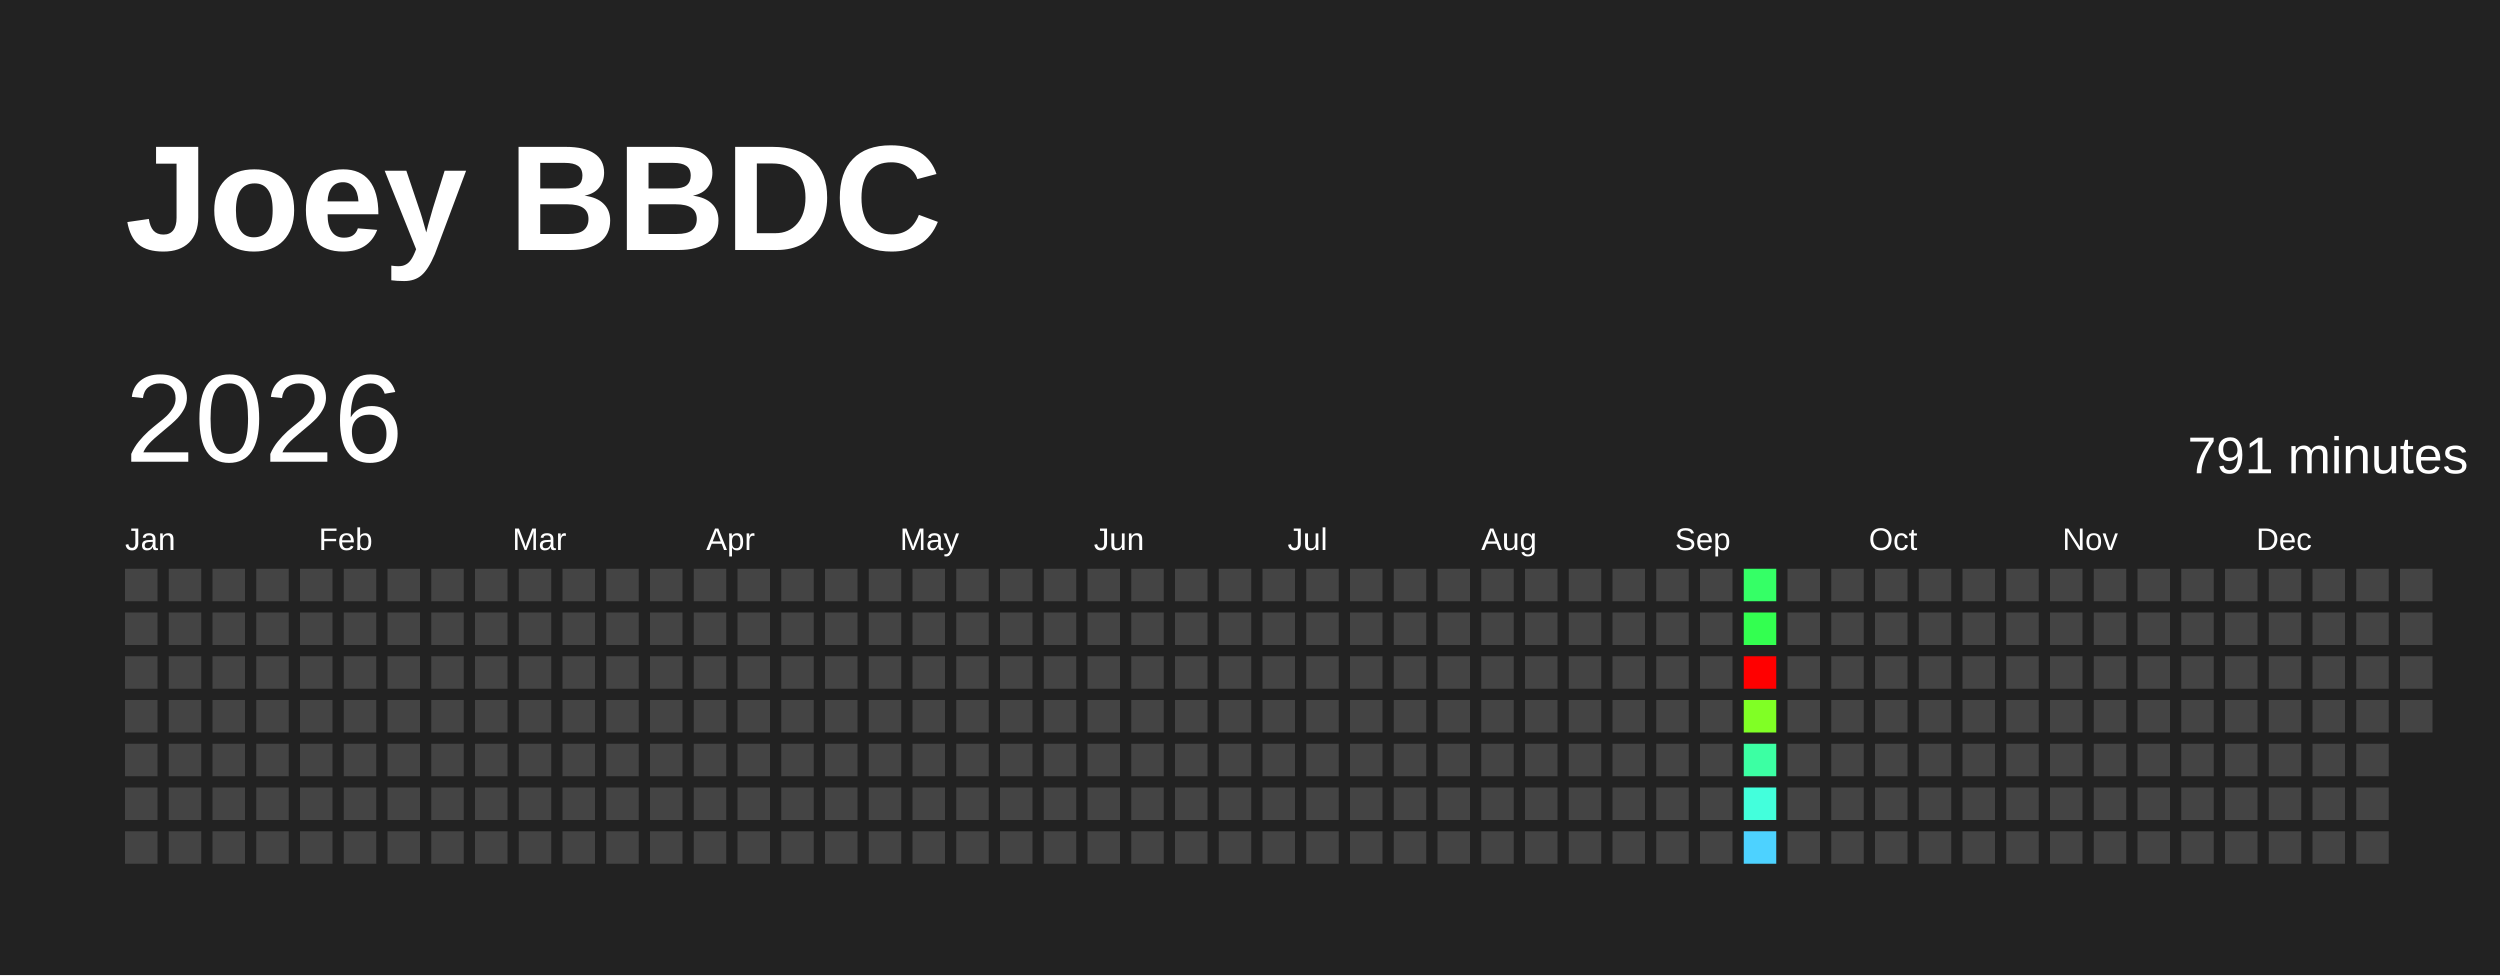
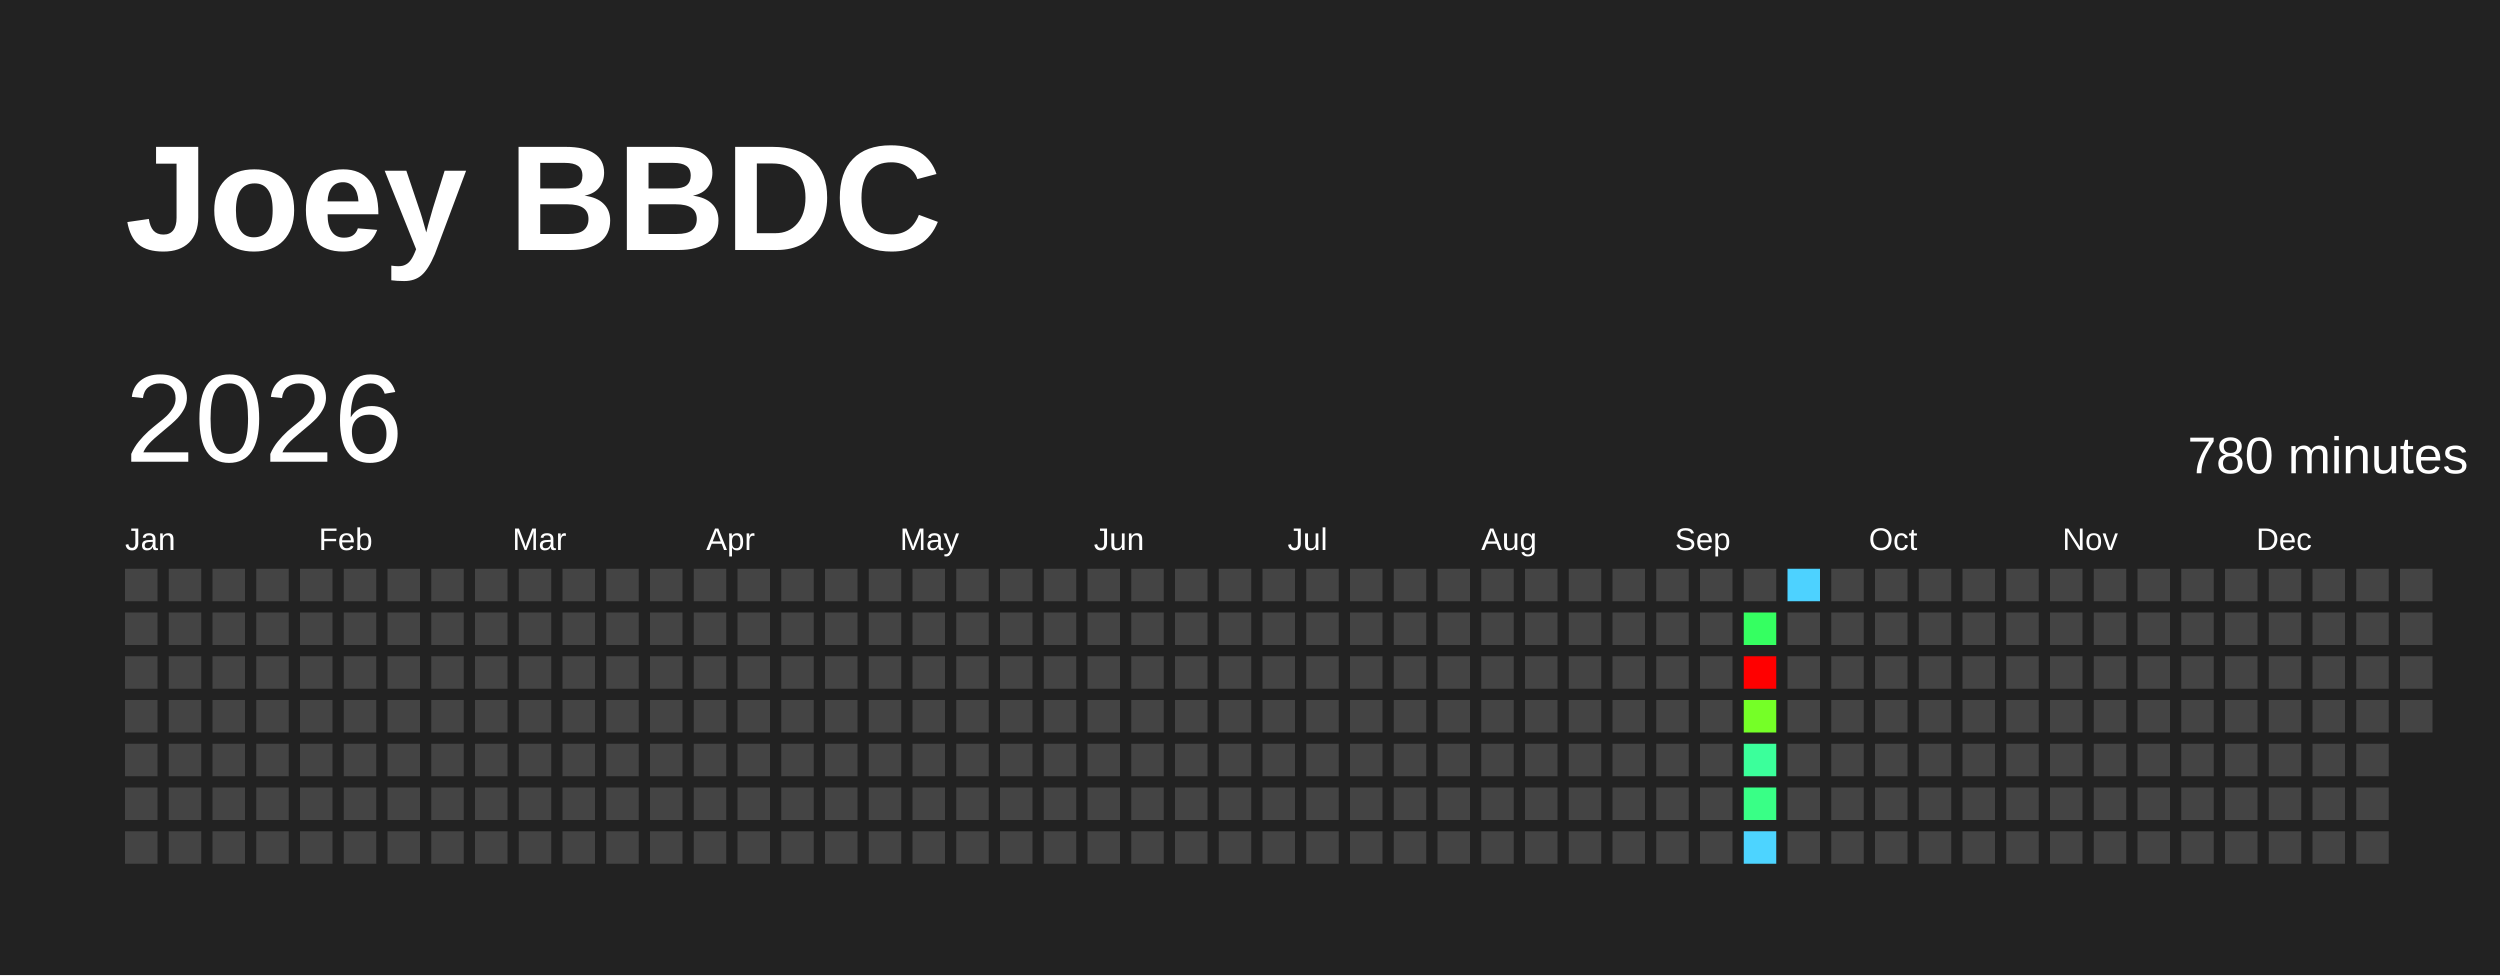
<svg xmlns="http://www.w3.org/2000/svg" baseProfile="full" height="78mm" version="1.1" viewBox="0,0,200,78" width="200mm">
  <defs />
  <rect fill="#222222" height="78" width="200" x="0" y="0" />
  <text fill="#FFFFFF" style="font-size:12px; font-family:Arial; font-weight:bold;" x="10" y="20">Joey BBDC</text>
  <text dominant-baseline="hanging" fill="#FFFFFF" style="font-size:10.0px; font-family:Arial;" x="10" y="30">2026</text>
-   <text dominant-baseline="hanging" fill="#FFFFFF" style="font-size:4.125px; font-family:Arial;" x="175" y="35">791 minutes</text>
+   <text dominant-baseline="hanging" fill="#FFFFFF" style="font-size:4.125px; font-family:Arial;" x="175" y="35">780 minutes</text>
  <text fill="#FFFFFF" style="font-size:2.5px; font-family:Arial" x="10.0" y="44">Jan</text>
  <text fill="#FFFFFF" style="font-size:2.5px; font-family:Arial" x="25.5" y="44">Feb</text>
  <text fill="#FFFFFF" style="font-size:2.5px; font-family:Arial" x="41.0" y="44">Mar</text>
  <text fill="#FFFFFF" style="font-size:2.5px; font-family:Arial" x="56.5" y="44">Apr</text>
  <text fill="#FFFFFF" style="font-size:2.5px; font-family:Arial" x="72.0" y="44">May</text>
  <text fill="#FFFFFF" style="font-size:2.5px; font-family:Arial" x="87.5" y="44">Jun</text>
  <text fill="#FFFFFF" style="font-size:2.5px; font-family:Arial" x="103.0" y="44">Jul</text>
  <text fill="#FFFFFF" style="font-size:2.5px; font-family:Arial" x="118.5" y="44">Aug</text>
  <text fill="#FFFFFF" style="font-size:2.5px; font-family:Arial" x="134.0" y="44">Sep</text>
  <text fill="#FFFFFF" style="font-size:2.5px; font-family:Arial" x="149.5" y="44">Oct</text>
  <text fill="#FFFFFF" style="font-size:2.5px; font-family:Arial" x="165.0" y="44">Nov</text>
  <text fill="#FFFFFF" style="font-size:2.5px; font-family:Arial" x="180.5" y="44">Dec</text>
  <rect fill="#444444" height="2.6" width="2.6" x="10.0" y="45.5" />
  <rect fill="#444444" height="2.6" width="2.6" x="10.0" y="49.0" />
  <rect fill="#444444" height="2.6" width="2.6" x="10.0" y="52.5" />
  <rect fill="#444444" height="2.6" width="2.6" x="10.0" y="56.0" />
  <rect fill="#444444" height="2.6" width="2.6" x="10.0" y="59.5" />
  <rect fill="#444444" height="2.6" width="2.6" x="10.0" y="63.0" />
  <rect fill="#444444" height="2.6" width="2.6" x="10.0" y="66.5" />
  <rect fill="#444444" height="2.6" width="2.6" x="13.5" y="45.5" />
  <rect fill="#444444" height="2.6" width="2.6" x="13.5" y="49.0" />
  <rect fill="#444444" height="2.6" width="2.6" x="13.5" y="52.5" />
  <rect fill="#444444" height="2.6" width="2.6" x="13.5" y="56.0" />
  <rect fill="#444444" height="2.6" width="2.6" x="13.5" y="59.5" />
  <rect fill="#444444" height="2.6" width="2.6" x="13.5" y="63.0" />
  <rect fill="#444444" height="2.6" width="2.6" x="13.5" y="66.5" />
  <rect fill="#444444" height="2.6" width="2.6" x="17.0" y="45.5" />
  <rect fill="#444444" height="2.6" width="2.6" x="17.0" y="49.0" />
  <rect fill="#444444" height="2.6" width="2.6" x="17.0" y="52.5" />
  <rect fill="#444444" height="2.6" width="2.6" x="17.0" y="56.0" />
  <rect fill="#444444" height="2.6" width="2.6" x="17.0" y="59.5" />
  <rect fill="#444444" height="2.6" width="2.6" x="17.0" y="63.0" />
  <rect fill="#444444" height="2.6" width="2.6" x="17.0" y="66.5" />
  <rect fill="#444444" height="2.6" width="2.6" x="20.5" y="45.5" />
  <rect fill="#444444" height="2.6" width="2.6" x="20.5" y="49.0" />
  <rect fill="#444444" height="2.6" width="2.6" x="20.5" y="52.5" />
  <rect fill="#444444" height="2.6" width="2.6" x="20.5" y="56.0" />
  <rect fill="#444444" height="2.6" width="2.6" x="20.5" y="59.5" />
  <rect fill="#444444" height="2.6" width="2.6" x="20.5" y="63.0" />
  <rect fill="#444444" height="2.6" width="2.6" x="20.5" y="66.5" />
  <rect fill="#444444" height="2.6" width="2.6" x="24.0" y="45.5" />
  <rect fill="#444444" height="2.6" width="2.6" x="24.0" y="49.0" />
  <rect fill="#444444" height="2.6" width="2.6" x="24.0" y="52.5" />
  <rect fill="#444444" height="2.6" width="2.6" x="24.0" y="56.0" />
  <rect fill="#444444" height="2.6" width="2.6" x="24.0" y="59.5" />
  <rect fill="#444444" height="2.6" width="2.6" x="24.0" y="63.0" />
  <rect fill="#444444" height="2.6" width="2.6" x="24.0" y="66.5" />
  <rect fill="#444444" height="2.6" width="2.6" x="27.5" y="45.5" />
  <rect fill="#444444" height="2.6" width="2.6" x="27.5" y="49.0" />
  <rect fill="#444444" height="2.6" width="2.6" x="27.5" y="52.5" />
  <rect fill="#444444" height="2.6" width="2.6" x="27.5" y="56.0" />
  <rect fill="#444444" height="2.6" width="2.6" x="27.5" y="59.5" />
  <rect fill="#444444" height="2.6" width="2.6" x="27.5" y="63.0" />
  <rect fill="#444444" height="2.6" width="2.6" x="27.5" y="66.5" />
  <rect fill="#444444" height="2.6" width="2.6" x="31.0" y="45.5" />
  <rect fill="#444444" height="2.6" width="2.6" x="31.0" y="49.0" />
  <rect fill="#444444" height="2.6" width="2.6" x="31.0" y="52.5" />
  <rect fill="#444444" height="2.6" width="2.6" x="31.0" y="56.0" />
  <rect fill="#444444" height="2.6" width="2.6" x="31.0" y="59.5" />
  <rect fill="#444444" height="2.6" width="2.6" x="31.0" y="63.0" />
  <rect fill="#444444" height="2.6" width="2.6" x="31.0" y="66.5" />
  <rect fill="#444444" height="2.6" width="2.6" x="34.5" y="45.5" />
  <rect fill="#444444" height="2.6" width="2.6" x="34.5" y="49.0" />
  <rect fill="#444444" height="2.6" width="2.6" x="34.5" y="52.5" />
  <rect fill="#444444" height="2.6" width="2.6" x="34.5" y="56.0" />
  <rect fill="#444444" height="2.6" width="2.6" x="34.5" y="59.5" />
  <rect fill="#444444" height="2.6" width="2.6" x="34.5" y="63.0" />
  <rect fill="#444444" height="2.6" width="2.6" x="34.5" y="66.5" />
  <rect fill="#444444" height="2.6" width="2.6" x="38.0" y="45.5" />
  <rect fill="#444444" height="2.6" width="2.6" x="38.0" y="49.0" />
  <rect fill="#444444" height="2.6" width="2.6" x="38.0" y="52.5" />
  <rect fill="#444444" height="2.6" width="2.6" x="38.0" y="56.0" />
  <rect fill="#444444" height="2.6" width="2.6" x="38.0" y="59.5" />
  <rect fill="#444444" height="2.6" width="2.6" x="38.0" y="63.0" />
  <rect fill="#444444" height="2.6" width="2.6" x="38.0" y="66.5" />
  <rect fill="#444444" height="2.6" width="2.6" x="41.5" y="45.5" />
  <rect fill="#444444" height="2.6" width="2.6" x="41.5" y="49.0" />
  <rect fill="#444444" height="2.6" width="2.6" x="41.5" y="52.5" />
  <rect fill="#444444" height="2.6" width="2.6" x="41.5" y="56.0" />
  <rect fill="#444444" height="2.6" width="2.6" x="41.5" y="59.5" />
  <rect fill="#444444" height="2.6" width="2.6" x="41.5" y="63.0" />
  <rect fill="#444444" height="2.6" width="2.6" x="41.5" y="66.5" />
  <rect fill="#444444" height="2.6" width="2.6" x="45.0" y="45.5" />
  <rect fill="#444444" height="2.6" width="2.6" x="45.0" y="49.0" />
  <rect fill="#444444" height="2.6" width="2.6" x="45.0" y="52.5" />
  <rect fill="#444444" height="2.6" width="2.6" x="45.0" y="56.0" />
  <rect fill="#444444" height="2.6" width="2.6" x="45.0" y="59.5" />
  <rect fill="#444444" height="2.6" width="2.6" x="45.0" y="63.0" />
  <rect fill="#444444" height="2.6" width="2.6" x="45.0" y="66.5" />
  <rect fill="#444444" height="2.6" width="2.6" x="48.5" y="45.5" />
  <rect fill="#444444" height="2.6" width="2.6" x="48.5" y="49.0" />
  <rect fill="#444444" height="2.6" width="2.6" x="48.5" y="52.5" />
  <rect fill="#444444" height="2.6" width="2.6" x="48.5" y="56.0" />
  <rect fill="#444444" height="2.6" width="2.6" x="48.5" y="59.5" />
  <rect fill="#444444" height="2.6" width="2.6" x="48.5" y="63.0" />
  <rect fill="#444444" height="2.6" width="2.6" x="48.5" y="66.5" />
  <rect fill="#444444" height="2.6" width="2.6" x="52.0" y="45.5" />
  <rect fill="#444444" height="2.6" width="2.6" x="52.0" y="49.0" />
  <rect fill="#444444" height="2.6" width="2.6" x="52.0" y="52.5" />
  <rect fill="#444444" height="2.6" width="2.6" x="52.0" y="56.0" />
  <rect fill="#444444" height="2.6" width="2.6" x="52.0" y="59.5" />
  <rect fill="#444444" height="2.6" width="2.6" x="52.0" y="63.0" />
  <rect fill="#444444" height="2.6" width="2.6" x="52.0" y="66.5" />
  <rect fill="#444444" height="2.6" width="2.6" x="55.5" y="45.5" />
  <rect fill="#444444" height="2.6" width="2.6" x="55.5" y="49.0" />
  <rect fill="#444444" height="2.6" width="2.6" x="55.5" y="52.5" />
  <rect fill="#444444" height="2.6" width="2.6" x="55.5" y="56.0" />
  <rect fill="#444444" height="2.6" width="2.6" x="55.5" y="59.5" />
  <rect fill="#444444" height="2.6" width="2.6" x="55.5" y="63.0" />
  <rect fill="#444444" height="2.6" width="2.6" x="55.5" y="66.5" />
  <rect fill="#444444" height="2.6" width="2.6" x="59.0" y="45.5" />
  <rect fill="#444444" height="2.6" width="2.6" x="59.0" y="49.0" />
  <rect fill="#444444" height="2.6" width="2.6" x="59.0" y="52.5" />
  <rect fill="#444444" height="2.6" width="2.6" x="59.0" y="56.0" />
  <rect fill="#444444" height="2.6" width="2.6" x="59.0" y="59.5" />
  <rect fill="#444444" height="2.6" width="2.6" x="59.0" y="63.0" />
  <rect fill="#444444" height="2.6" width="2.6" x="59.0" y="66.5" />
  <rect fill="#444444" height="2.6" width="2.6" x="62.5" y="45.5" />
  <rect fill="#444444" height="2.6" width="2.6" x="62.5" y="49.0" />
  <rect fill="#444444" height="2.6" width="2.6" x="62.5" y="52.5" />
  <rect fill="#444444" height="2.6" width="2.6" x="62.5" y="56.0" />
  <rect fill="#444444" height="2.6" width="2.6" x="62.5" y="59.5" />
  <rect fill="#444444" height="2.6" width="2.6" x="62.5" y="63.0" />
  <rect fill="#444444" height="2.6" width="2.6" x="62.5" y="66.5" />
  <rect fill="#444444" height="2.6" width="2.6" x="66.0" y="45.5" />
  <rect fill="#444444" height="2.6" width="2.6" x="66.0" y="49.0" />
  <rect fill="#444444" height="2.6" width="2.6" x="66.0" y="52.5" />
  <rect fill="#444444" height="2.6" width="2.6" x="66.0" y="56.0" />
  <rect fill="#444444" height="2.6" width="2.6" x="66.0" y="59.5" />
  <rect fill="#444444" height="2.6" width="2.6" x="66.0" y="63.0" />
  <rect fill="#444444" height="2.6" width="2.6" x="66.0" y="66.5" />
  <rect fill="#444444" height="2.6" width="2.6" x="69.5" y="45.5" />
  <rect fill="#444444" height="2.6" width="2.6" x="69.5" y="49.0" />
  <rect fill="#444444" height="2.6" width="2.6" x="69.5" y="52.5" />
  <rect fill="#444444" height="2.6" width="2.6" x="69.5" y="56.0" />
  <rect fill="#444444" height="2.6" width="2.6" x="69.5" y="59.5" />
  <rect fill="#444444" height="2.6" width="2.6" x="69.5" y="63.0" />
  <rect fill="#444444" height="2.6" width="2.6" x="69.5" y="66.5" />
  <rect fill="#444444" height="2.6" width="2.6" x="73.0" y="45.5" />
  <rect fill="#444444" height="2.6" width="2.6" x="73.0" y="49.0" />
  <rect fill="#444444" height="2.6" width="2.6" x="73.0" y="52.5" />
  <rect fill="#444444" height="2.6" width="2.6" x="73.0" y="56.0" />
  <rect fill="#444444" height="2.6" width="2.6" x="73.0" y="59.5" />
  <rect fill="#444444" height="2.6" width="2.6" x="73.0" y="63.0" />
  <rect fill="#444444" height="2.6" width="2.6" x="73.0" y="66.5" />
  <rect fill="#444444" height="2.6" width="2.6" x="76.5" y="45.5" />
  <rect fill="#444444" height="2.6" width="2.6" x="76.5" y="49.0" />
  <rect fill="#444444" height="2.6" width="2.6" x="76.5" y="52.5" />
  <rect fill="#444444" height="2.6" width="2.6" x="76.5" y="56.0" />
  <rect fill="#444444" height="2.6" width="2.6" x="76.5" y="59.5" />
  <rect fill="#444444" height="2.6" width="2.6" x="76.5" y="63.0" />
  <rect fill="#444444" height="2.6" width="2.6" x="76.5" y="66.5" />
  <rect fill="#444444" height="2.6" width="2.6" x="80.0" y="45.5" />
  <rect fill="#444444" height="2.6" width="2.6" x="80.0" y="49.0" />
  <rect fill="#444444" height="2.6" width="2.6" x="80.0" y="52.5" />
  <rect fill="#444444" height="2.6" width="2.6" x="80.0" y="56.0" />
  <rect fill="#444444" height="2.6" width="2.6" x="80.0" y="59.5" />
  <rect fill="#444444" height="2.6" width="2.6" x="80.0" y="63.0" />
  <rect fill="#444444" height="2.6" width="2.6" x="80.0" y="66.5" />
  <rect fill="#444444" height="2.6" width="2.6" x="83.5" y="45.5" />
  <rect fill="#444444" height="2.6" width="2.6" x="83.5" y="49.0" />
  <rect fill="#444444" height="2.6" width="2.6" x="83.5" y="52.5" />
  <rect fill="#444444" height="2.6" width="2.6" x="83.5" y="56.0" />
  <rect fill="#444444" height="2.6" width="2.6" x="83.5" y="59.5" />
  <rect fill="#444444" height="2.6" width="2.6" x="83.5" y="63.0" />
  <rect fill="#444444" height="2.6" width="2.6" x="83.5" y="66.5" />
  <rect fill="#444444" height="2.6" width="2.6" x="87.0" y="45.5" />
  <rect fill="#444444" height="2.6" width="2.6" x="87.0" y="49.0" />
  <rect fill="#444444" height="2.6" width="2.6" x="87.0" y="52.5" />
  <rect fill="#444444" height="2.6" width="2.6" x="87.0" y="56.0" />
  <rect fill="#444444" height="2.6" width="2.6" x="87.0" y="59.5" />
  <rect fill="#444444" height="2.6" width="2.6" x="87.0" y="63.0" />
  <rect fill="#444444" height="2.6" width="2.6" x="87.0" y="66.5" />
  <rect fill="#444444" height="2.6" width="2.6" x="90.5" y="45.5" />
  <rect fill="#444444" height="2.6" width="2.6" x="90.5" y="49.0" />
  <rect fill="#444444" height="2.6" width="2.6" x="90.5" y="52.5" />
  <rect fill="#444444" height="2.6" width="2.6" x="90.5" y="56.0" />
  <rect fill="#444444" height="2.6" width="2.6" x="90.5" y="59.5" />
  <rect fill="#444444" height="2.6" width="2.6" x="90.5" y="63.0" />
  <rect fill="#444444" height="2.6" width="2.6" x="90.5" y="66.5" />
  <rect fill="#444444" height="2.6" width="2.6" x="94.0" y="45.5" />
  <rect fill="#444444" height="2.6" width="2.6" x="94.0" y="49.0" />
  <rect fill="#444444" height="2.6" width="2.6" x="94.0" y="52.5" />
  <rect fill="#444444" height="2.6" width="2.6" x="94.0" y="56.0" />
  <rect fill="#444444" height="2.6" width="2.6" x="94.0" y="59.5" />
  <rect fill="#444444" height="2.6" width="2.6" x="94.0" y="63.0" />
  <rect fill="#444444" height="2.6" width="2.6" x="94.0" y="66.5" />
  <rect fill="#444444" height="2.6" width="2.6" x="97.5" y="45.5" />
  <rect fill="#444444" height="2.6" width="2.6" x="97.5" y="49.0" />
  <rect fill="#444444" height="2.6" width="2.6" x="97.5" y="52.5" />
  <rect fill="#444444" height="2.6" width="2.6" x="97.5" y="56.0" />
  <rect fill="#444444" height="2.6" width="2.6" x="97.5" y="59.5" />
  <rect fill="#444444" height="2.6" width="2.6" x="97.5" y="63.0" />
  <rect fill="#444444" height="2.6" width="2.6" x="97.5" y="66.5" />
  <rect fill="#444444" height="2.6" width="2.6" x="101.0" y="45.5" />
  <rect fill="#444444" height="2.6" width="2.6" x="101.0" y="49.0" />
  <rect fill="#444444" height="2.6" width="2.6" x="101.0" y="52.5" />
  <rect fill="#444444" height="2.6" width="2.6" x="101.0" y="56.0" />
  <rect fill="#444444" height="2.6" width="2.6" x="101.0" y="59.5" />
  <rect fill="#444444" height="2.6" width="2.6" x="101.0" y="63.0" />
  <rect fill="#444444" height="2.6" width="2.6" x="101.0" y="66.5" />
  <rect fill="#444444" height="2.6" width="2.6" x="104.5" y="45.5" />
  <rect fill="#444444" height="2.6" width="2.6" x="104.5" y="49.0" />
  <rect fill="#444444" height="2.6" width="2.6" x="104.5" y="52.5" />
  <rect fill="#444444" height="2.6" width="2.6" x="104.5" y="56.0" />
  <rect fill="#444444" height="2.6" width="2.6" x="104.5" y="59.5" />
  <rect fill="#444444" height="2.6" width="2.6" x="104.5" y="63.0" />
  <rect fill="#444444" height="2.6" width="2.6" x="104.5" y="66.5" />
  <rect fill="#444444" height="2.6" width="2.6" x="108.0" y="45.5" />
  <rect fill="#444444" height="2.6" width="2.6" x="108.0" y="49.0" />
  <rect fill="#444444" height="2.6" width="2.6" x="108.0" y="52.5" />
  <rect fill="#444444" height="2.6" width="2.6" x="108.0" y="56.0" />
  <rect fill="#444444" height="2.6" width="2.6" x="108.0" y="59.5" />
  <rect fill="#444444" height="2.6" width="2.6" x="108.0" y="63.0" />
  <rect fill="#444444" height="2.6" width="2.6" x="108.0" y="66.5" />
  <rect fill="#444444" height="2.6" width="2.6" x="111.5" y="45.5" />
  <rect fill="#444444" height="2.6" width="2.6" x="111.5" y="49.0" />
  <rect fill="#444444" height="2.6" width="2.6" x="111.5" y="52.5" />
  <rect fill="#444444" height="2.6" width="2.6" x="111.5" y="56.0" />
  <rect fill="#444444" height="2.6" width="2.6" x="111.5" y="59.5" />
  <rect fill="#444444" height="2.6" width="2.6" x="111.5" y="63.0" />
  <rect fill="#444444" height="2.6" width="2.6" x="111.5" y="66.5" />
  <rect fill="#444444" height="2.6" width="2.6" x="115.0" y="45.5" />
  <rect fill="#444444" height="2.6" width="2.6" x="115.0" y="49.0" />
  <rect fill="#444444" height="2.6" width="2.6" x="115.0" y="52.5" />
  <rect fill="#444444" height="2.6" width="2.6" x="115.0" y="56.0" />
  <rect fill="#444444" height="2.6" width="2.6" x="115.0" y="59.5" />
  <rect fill="#444444" height="2.6" width="2.6" x="115.0" y="63.0" />
  <rect fill="#444444" height="2.6" width="2.6" x="115.0" y="66.5" />
  <rect fill="#444444" height="2.6" width="2.6" x="118.5" y="45.5" />
  <rect fill="#444444" height="2.6" width="2.6" x="118.5" y="49.0" />
  <rect fill="#444444" height="2.6" width="2.6" x="118.5" y="52.5" />
  <rect fill="#444444" height="2.6" width="2.6" x="118.5" y="56.0" />
  <rect fill="#444444" height="2.6" width="2.6" x="118.5" y="59.5" />
  <rect fill="#444444" height="2.6" width="2.6" x="118.5" y="63.0" />
  <rect fill="#444444" height="2.6" width="2.6" x="118.5" y="66.5" />
  <rect fill="#444444" height="2.6" width="2.6" x="122.0" y="45.5" />
  <rect fill="#444444" height="2.6" width="2.6" x="122.0" y="49.0" />
  <rect fill="#444444" height="2.6" width="2.6" x="122.0" y="52.5" />
  <rect fill="#444444" height="2.6" width="2.6" x="122.0" y="56.0" />
  <rect fill="#444444" height="2.6" width="2.6" x="122.0" y="59.5" />
  <rect fill="#444444" height="2.6" width="2.6" x="122.0" y="63.0" />
  <rect fill="#444444" height="2.6" width="2.6" x="122.0" y="66.5" />
  <rect fill="#444444" height="2.6" width="2.6" x="125.5" y="45.5" />
  <rect fill="#444444" height="2.6" width="2.6" x="125.5" y="49.0" />
  <rect fill="#444444" height="2.6" width="2.6" x="125.5" y="52.5" />
  <rect fill="#444444" height="2.6" width="2.6" x="125.5" y="56.0" />
  <rect fill="#444444" height="2.6" width="2.6" x="125.5" y="59.5" />
  <rect fill="#444444" height="2.6" width="2.6" x="125.5" y="63.0" />
  <rect fill="#444444" height="2.6" width="2.6" x="125.5" y="66.5" />
  <rect fill="#444444" height="2.6" width="2.6" x="129.0" y="45.5" />
  <rect fill="#444444" height="2.6" width="2.6" x="129.0" y="49.0" />
  <rect fill="#444444" height="2.6" width="2.6" x="129.0" y="52.5" />
  <rect fill="#444444" height="2.6" width="2.6" x="129.0" y="56.0" />
  <rect fill="#444444" height="2.6" width="2.6" x="129.0" y="59.5" />
  <rect fill="#444444" height="2.6" width="2.6" x="129.0" y="63.0" />
  <rect fill="#444444" height="2.6" width="2.6" x="129.0" y="66.5" />
  <rect fill="#444444" height="2.6" width="2.6" x="132.5" y="45.5" />
  <rect fill="#444444" height="2.6" width="2.6" x="132.5" y="49.0" />
  <rect fill="#444444" height="2.6" width="2.6" x="132.5" y="52.5" />
  <rect fill="#444444" height="2.6" width="2.6" x="132.5" y="56.0" />
  <rect fill="#444444" height="2.6" width="2.6" x="132.5" y="59.5" />
  <rect fill="#444444" height="2.6" width="2.6" x="132.5" y="63.0" />
  <rect fill="#444444" height="2.6" width="2.6" x="132.5" y="66.5" />
  <rect fill="#444444" height="2.6" width="2.6" x="136.0" y="45.5" />
  <rect fill="#444444" height="2.6" width="2.6" x="136.0" y="49.0" />
  <rect fill="#444444" height="2.6" width="2.6" x="136.0" y="52.5" />
  <rect fill="#444444" height="2.6" width="2.6" x="136.0" y="56.0" />
  <rect fill="#444444" height="2.6" width="2.6" x="136.0" y="59.5" />
  <rect fill="#444444" height="2.6" width="2.6" x="136.0" y="63.0" />
  <rect fill="#444444" height="2.6" width="2.6" x="136.0" y="66.5" />
-   <rect fill="#35ff66" height="2.6" width="2.6" x="139.5" y="45.5" />
-   <rect fill="#33ff50" height="2.6" width="2.6" x="139.5" y="49.0" />
+   <rect fill="#444444" height="2.6" width="2.6" x="139.5" y="45.5" />
+   <rect fill="#35ff61" height="2.6" width="2.6" x="139.5" y="49.0" />
  <rect fill="red" height="2.6" width="2.6" x="139.5" y="52.5" />
-   <rect fill="#80ff25" height="2.6" width="2.6" x="139.5" y="56.0" />
-   <rect fill="#3cffa3" height="2.6" width="2.6" x="139.5" y="59.5" />
-   <rect fill="#43ffdc" height="2.6" width="2.6" x="139.5" y="63.0" />
-   <rect fill="#4dd2ff" height="2.6" width="2.6" x="139.5" y="66.5" />
-   <rect fill="#444444" height="2.6" width="2.6" x="143.0" y="45.5" />
+   <rect fill="#75ff27" height="2.6" width="2.6" x="139.5" y="56.0" />
+   <rect fill="#3bff9b" height="2.6" width="2.6" x="139.5" y="59.5" />
+   <rect fill="#39ff86" height="2.6" width="2.6" x="139.5" y="63.0" />
+   <rect fill="#4dd4ff" height="2.6" width="2.6" x="139.5" y="66.5" />
+   <rect fill="#4dd2ff" height="2.6" width="2.6" x="143.0" y="45.5" />
  <rect fill="#444444" height="2.6" width="2.6" x="143.0" y="49.0" />
  <rect fill="#444444" height="2.6" width="2.6" x="143.0" y="52.5" />
  <rect fill="#444444" height="2.6" width="2.6" x="143.0" y="56.0" />
  <rect fill="#444444" height="2.6" width="2.6" x="143.0" y="59.5" />
  <rect fill="#444444" height="2.6" width="2.6" x="143.0" y="63.0" />
  <rect fill="#444444" height="2.6" width="2.6" x="143.0" y="66.5" />
  <rect fill="#444444" height="2.6" width="2.6" x="146.5" y="45.5" />
  <rect fill="#444444" height="2.6" width="2.6" x="146.5" y="49.0" />
  <rect fill="#444444" height="2.6" width="2.6" x="146.5" y="52.5" />
  <rect fill="#444444" height="2.6" width="2.6" x="146.5" y="56.0" />
  <rect fill="#444444" height="2.6" width="2.6" x="146.5" y="59.5" />
  <rect fill="#444444" height="2.6" width="2.6" x="146.5" y="63.0" />
  <rect fill="#444444" height="2.6" width="2.6" x="146.5" y="66.5" />
  <rect fill="#444444" height="2.6" width="2.6" x="150.0" y="45.5" />
  <rect fill="#444444" height="2.6" width="2.6" x="150.0" y="49.0" />
  <rect fill="#444444" height="2.6" width="2.6" x="150.0" y="52.5" />
  <rect fill="#444444" height="2.6" width="2.6" x="150.0" y="56.0" />
  <rect fill="#444444" height="2.6" width="2.6" x="150.0" y="59.5" />
  <rect fill="#444444" height="2.6" width="2.6" x="150.0" y="63.0" />
  <rect fill="#444444" height="2.6" width="2.6" x="150.0" y="66.5" />
  <rect fill="#444444" height="2.6" width="2.6" x="153.5" y="45.5" />
  <rect fill="#444444" height="2.6" width="2.6" x="153.5" y="49.0" />
  <rect fill="#444444" height="2.6" width="2.6" x="153.5" y="52.5" />
  <rect fill="#444444" height="2.6" width="2.6" x="153.5" y="56.0" />
  <rect fill="#444444" height="2.6" width="2.6" x="153.5" y="59.5" />
  <rect fill="#444444" height="2.6" width="2.6" x="153.5" y="63.0" />
  <rect fill="#444444" height="2.6" width="2.6" x="153.5" y="66.5" />
  <rect fill="#444444" height="2.6" width="2.6" x="157.0" y="45.5" />
  <rect fill="#444444" height="2.6" width="2.6" x="157.0" y="49.0" />
  <rect fill="#444444" height="2.6" width="2.6" x="157.0" y="52.5" />
  <rect fill="#444444" height="2.6" width="2.6" x="157.0" y="56.0" />
  <rect fill="#444444" height="2.6" width="2.6" x="157.0" y="59.5" />
  <rect fill="#444444" height="2.6" width="2.6" x="157.0" y="63.0" />
  <rect fill="#444444" height="2.6" width="2.6" x="157.0" y="66.5" />
  <rect fill="#444444" height="2.6" width="2.6" x="160.5" y="45.5" />
  <rect fill="#444444" height="2.6" width="2.6" x="160.5" y="49.0" />
  <rect fill="#444444" height="2.6" width="2.6" x="160.5" y="52.5" />
  <rect fill="#444444" height="2.6" width="2.6" x="160.5" y="56.0" />
  <rect fill="#444444" height="2.6" width="2.6" x="160.5" y="59.5" />
  <rect fill="#444444" height="2.6" width="2.6" x="160.5" y="63.0" />
  <rect fill="#444444" height="2.6" width="2.6" x="160.5" y="66.5" />
  <rect fill="#444444" height="2.6" width="2.6" x="164.0" y="45.5" />
  <rect fill="#444444" height="2.6" width="2.6" x="164.0" y="49.0" />
  <rect fill="#444444" height="2.6" width="2.6" x="164.0" y="52.5" />
  <rect fill="#444444" height="2.6" width="2.6" x="164.0" y="56.0" />
  <rect fill="#444444" height="2.6" width="2.6" x="164.0" y="59.5" />
  <rect fill="#444444" height="2.6" width="2.6" x="164.0" y="63.0" />
  <rect fill="#444444" height="2.6" width="2.6" x="164.0" y="66.5" />
  <rect fill="#444444" height="2.6" width="2.6" x="167.5" y="45.5" />
  <rect fill="#444444" height="2.6" width="2.6" x="167.5" y="49.0" />
  <rect fill="#444444" height="2.6" width="2.6" x="167.5" y="52.5" />
  <rect fill="#444444" height="2.6" width="2.6" x="167.5" y="56.0" />
  <rect fill="#444444" height="2.6" width="2.6" x="167.5" y="59.5" />
  <rect fill="#444444" height="2.6" width="2.6" x="167.5" y="63.0" />
  <rect fill="#444444" height="2.6" width="2.6" x="167.5" y="66.5" />
  <rect fill="#444444" height="2.6" width="2.6" x="171.0" y="45.5" />
  <rect fill="#444444" height="2.6" width="2.6" x="171.0" y="49.0" />
  <rect fill="#444444" height="2.6" width="2.6" x="171.0" y="52.5" />
  <rect fill="#444444" height="2.6" width="2.6" x="171.0" y="56.0" />
  <rect fill="#444444" height="2.6" width="2.6" x="171.0" y="59.5" />
  <rect fill="#444444" height="2.6" width="2.6" x="171.0" y="63.0" />
  <rect fill="#444444" height="2.6" width="2.6" x="171.0" y="66.5" />
  <rect fill="#444444" height="2.6" width="2.6" x="174.5" y="45.5" />
  <rect fill="#444444" height="2.6" width="2.6" x="174.5" y="49.0" />
  <rect fill="#444444" height="2.6" width="2.6" x="174.5" y="52.5" />
  <rect fill="#444444" height="2.6" width="2.6" x="174.5" y="56.0" />
  <rect fill="#444444" height="2.6" width="2.6" x="174.5" y="59.5" />
  <rect fill="#444444" height="2.6" width="2.6" x="174.5" y="63.0" />
  <rect fill="#444444" height="2.6" width="2.6" x="174.5" y="66.5" />
  <rect fill="#444444" height="2.6" width="2.6" x="178.0" y="45.5" />
  <rect fill="#444444" height="2.6" width="2.6" x="178.0" y="49.0" />
  <rect fill="#444444" height="2.6" width="2.6" x="178.0" y="52.5" />
  <rect fill="#444444" height="2.6" width="2.6" x="178.0" y="56.0" />
  <rect fill="#444444" height="2.6" width="2.6" x="178.0" y="59.5" />
  <rect fill="#444444" height="2.6" width="2.6" x="178.0" y="63.0" />
  <rect fill="#444444" height="2.6" width="2.6" x="178.0" y="66.5" />
  <rect fill="#444444" height="2.6" width="2.6" x="181.5" y="45.5" />
  <rect fill="#444444" height="2.6" width="2.6" x="181.5" y="49.0" />
  <rect fill="#444444" height="2.6" width="2.6" x="181.5" y="52.5" />
  <rect fill="#444444" height="2.6" width="2.6" x="181.5" y="56.0" />
  <rect fill="#444444" height="2.6" width="2.6" x="181.5" y="59.5" />
  <rect fill="#444444" height="2.6" width="2.6" x="181.5" y="63.0" />
  <rect fill="#444444" height="2.6" width="2.6" x="181.5" y="66.5" />
  <rect fill="#444444" height="2.6" width="2.6" x="185.0" y="45.5" />
  <rect fill="#444444" height="2.6" width="2.6" x="185.0" y="49.0" />
  <rect fill="#444444" height="2.6" width="2.6" x="185.0" y="52.5" />
  <rect fill="#444444" height="2.6" width="2.6" x="185.0" y="56.0" />
  <rect fill="#444444" height="2.6" width="2.6" x="185.0" y="59.5" />
  <rect fill="#444444" height="2.6" width="2.6" x="185.0" y="63.0" />
  <rect fill="#444444" height="2.6" width="2.6" x="185.0" y="66.5" />
  <rect fill="#444444" height="2.6" width="2.6" x="188.5" y="45.5" />
  <rect fill="#444444" height="2.6" width="2.6" x="188.5" y="49.0" />
  <rect fill="#444444" height="2.6" width="2.6" x="188.5" y="52.5" />
  <rect fill="#444444" height="2.6" width="2.6" x="188.5" y="56.0" />
  <rect fill="#444444" height="2.6" width="2.6" x="188.5" y="59.5" />
  <rect fill="#444444" height="2.6" width="2.6" x="188.5" y="63.0" />
  <rect fill="#444444" height="2.6" width="2.6" x="188.5" y="66.5" />
  <rect fill="#444444" height="2.6" width="2.6" x="192.0" y="45.5" />
  <rect fill="#444444" height="2.6" width="2.6" x="192.0" y="49.0" />
  <rect fill="#444444" height="2.6" width="2.6" x="192.0" y="52.5" />
  <rect fill="#444444" height="2.6" width="2.6" x="192.0" y="56.0" />
</svg>
